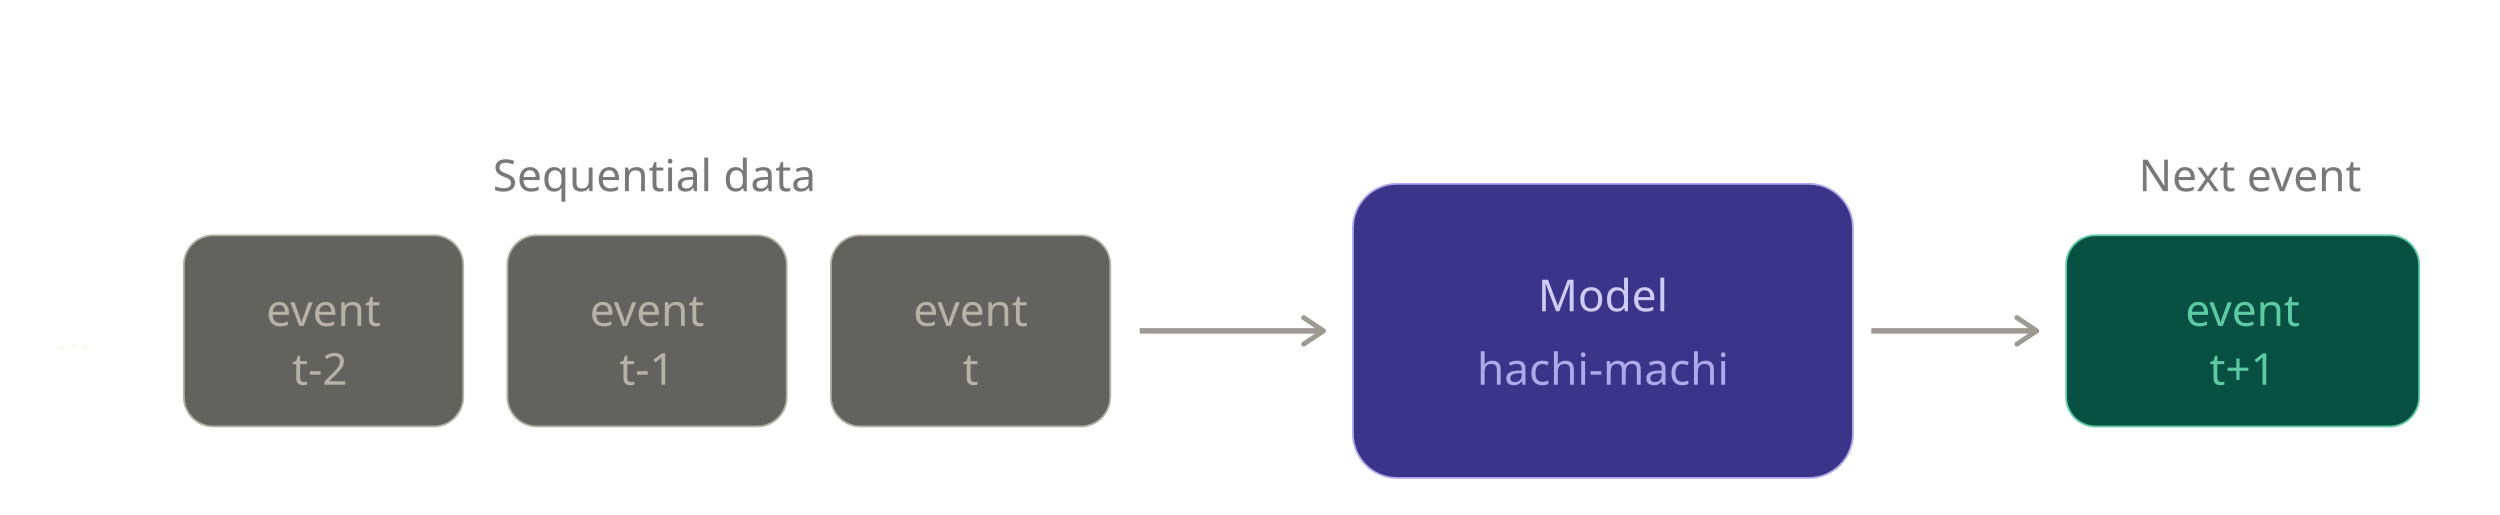
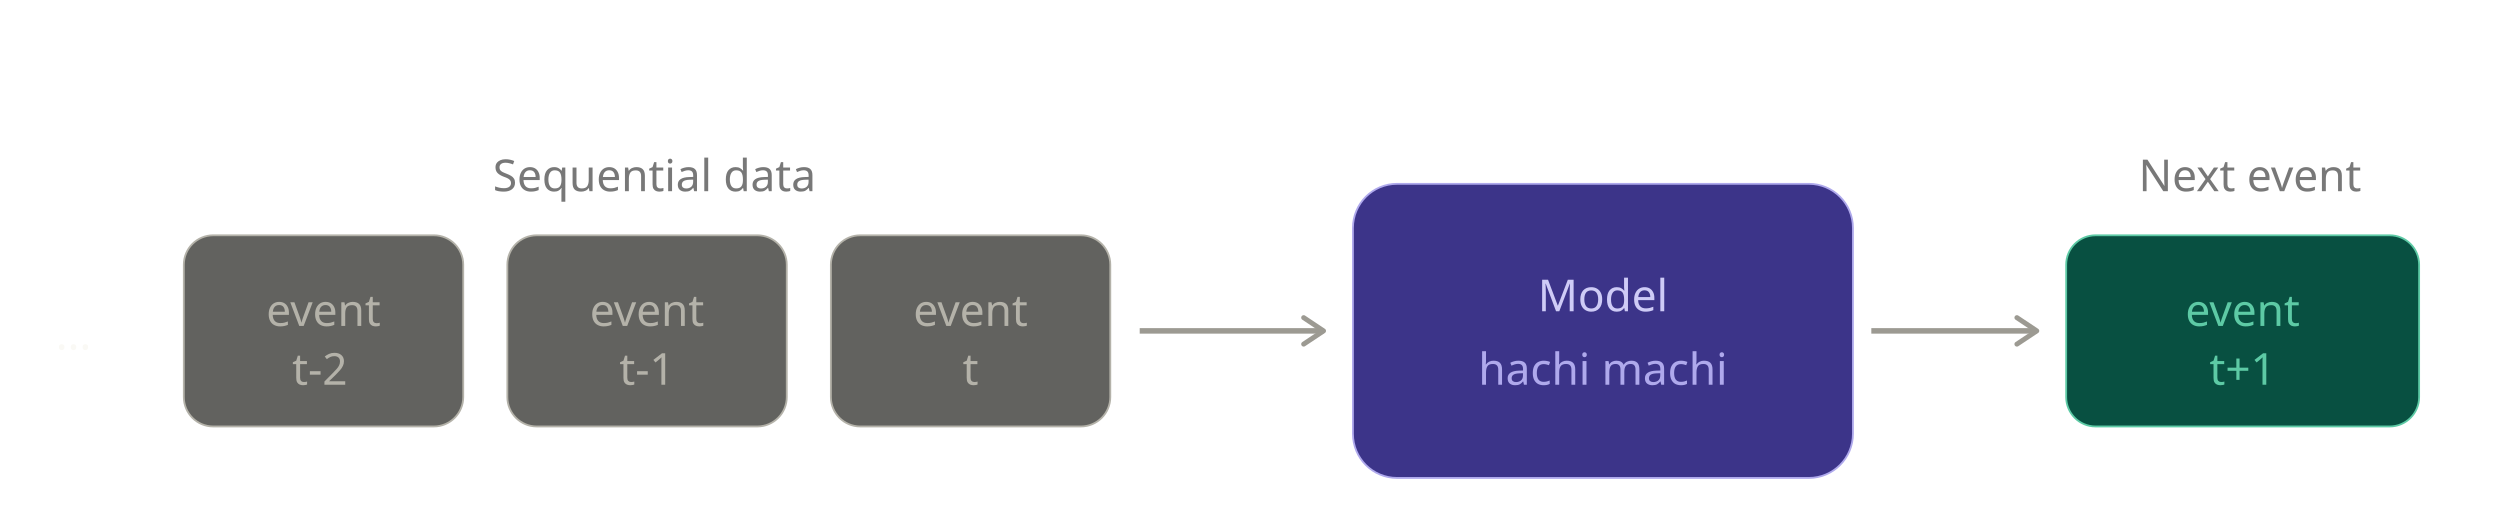
<svg xmlns="http://www.w3.org/2000/svg" width="100%" viewBox="0 0 680 140" role="img">
  <defs>
    <marker id="arrow" viewBox="0 0 10 10" refX="8" refY="5" markerWidth="6" markerHeight="6" orient="auto-start-reverse">
      <path d="M2 1L8 5L2 9" fill="none" stroke="context-stroke" stroke-width="1.5" stroke-linecap="round" stroke-linejoin="round" />
    </marker>
  </defs>
  <text x="178" y="52" text-anchor="middle" style="fill:rgb(120, 120, 120);stroke:none;color:rgb(251, 251, 254);stroke-width:1px;stroke-linecap:butt;stroke-linejoin:miter;opacity:1;font-family:JetBrains Mono">Sequential
    data</text>
  <text x="20" y="94" text-anchor="middle" dominant-baseline="central" style="fill:rgb(250, 249, 245);stroke:none;color:rgb(251, 251, 254);stroke-width:1px;stroke-linecap:butt;stroke-linejoin:miter;opacity:1;font-family:JetBrains Mono">···</text>
  <g style="fill:rgb(0, 0, 0);stroke:none;color:rgb(251, 251, 254);stroke-width:1px;stroke-linecap:butt;stroke-linejoin:miter;opacity:1;font-family:JetBrains Mono">
    <rect x="50" y="64" width="76" height="52" rx="8" stroke-width="0.5" style="fill:rgb(98, 98, 95);stroke:rgb(180, 178, 169);color:rgb(251, 251, 254);stroke-width:0.5px;stroke-linecap:butt;stroke-linejoin:miter;opacity:1;font-family:JetBrains Mono" />
    <text x="88" y="84" text-anchor="middle" dominant-baseline="central" style="fill:rgb(180, 178, 169);stroke:none;color:rgb(251, 251, 254);stroke-width:1px;stroke-linecap:butt;stroke-linejoin:miter;opacity:1;font-family:JetBrains Mono">event</text>
    <text x="87" y="100" text-anchor="middle" dominant-baseline="central" style="fill:rgb(180, 178, 169);stroke:none;color:rgb(251, 251, 254);stroke-width:1px;stroke-linecap:butt;stroke-linejoin:miter;opacity:1;font-family:JetBrains Mono">t-2</text>
  </g>
  <g style="fill:rgb(0, 0, 0);stroke:none;color:rgb(251, 251, 254);stroke-width:1px;stroke-linecap:butt;stroke-linejoin:miter;opacity:1;font-family:JetBrains Mono">
    <rect x="138" y="64" width="76" height="52" rx="8" stroke-width="0.5" style="fill:rgb(98, 98, 95);stroke:rgb(180, 178, 169);color:rgb(251, 251, 254);stroke-width:0.5px;stroke-linecap:butt;stroke-linejoin:miter;opacity:1;font-family:JetBrains Mono" />
    <text x="176" y="84" text-anchor="middle" dominant-baseline="central" style="fill:rgb(180, 178, 169);stroke:none;color:rgb(251, 251, 254);stroke-width:1px;stroke-linecap:butt;stroke-linejoin:miter;opacity:1;font-family:JetBrains Mono">event</text>
    <text x="176" y="100" text-anchor="middle" dominant-baseline="central" style="fill:rgb(180, 178, 169);stroke:none;color:rgb(251, 251, 254);stroke-width:1px;stroke-linecap:butt;stroke-linejoin:miter;opacity:1;font-family:JetBrains Mono">t-1</text>
  </g>
  <g style="fill:rgb(0, 0, 0);stroke:none;color:rgb(251, 251, 254);stroke-width:1px;stroke-linecap:butt;stroke-linejoin:miter;opacity:1;font-family:JetBrains Mono">
    <rect x="226" y="64" width="76" height="52" rx="8" stroke-width="0.5" style="fill:rgb(98, 98, 95);stroke:rgb(180, 178, 169);color:rgb(251, 251, 254);stroke-width:0.5px;stroke-linecap:butt;stroke-linejoin:miter;opacity:1;font-family:JetBrains Mono" />
    <text x="264" y="84" text-anchor="middle" dominant-baseline="central" style="fill:rgb(180, 178, 169);stroke:none;color:rgb(251, 251, 254);stroke-width:1px;stroke-linecap:butt;stroke-linejoin:miter;opacity:1;font-family:JetBrains Mono">event</text>
    <text x="264" y="100" text-anchor="middle" dominant-baseline="central" style="fill:rgb(180, 178, 169);stroke:none;color:rgb(251, 251, 254);stroke-width:1px;stroke-linecap:butt;stroke-linejoin:miter;opacity:1;font-family:JetBrains Mono">t</text>
  </g>
  <line x1="310" y1="90" x2="360" y2="90" marker-end="url(#arrow)" stroke-width="1.5" style="fill:none;stroke:rgb(156, 154, 146);color:rgb(251, 251, 254);stroke-width:1.5px;stroke-linecap:butt;stroke-linejoin:miter;opacity:1;font-family:JetBrains Mono" />
  <g style="fill:rgb(0, 0, 0);stroke:none;color:rgb(251, 251, 254);stroke-width:1px;stroke-linecap:butt;stroke-linejoin:miter;opacity:1;font-family:JetBrains Mono">
    <rect x="368" y="50" width="136" height="80" rx="12" stroke-width="0.5" style="fill:rgb(60, 52, 137);stroke:rgb(175, 169, 236);color:rgb(251, 251, 254);stroke-width:0.5px;stroke-linecap:butt;stroke-linejoin:miter;opacity:1;font-family:JetBrains Mono" />
    <text x="436" y="80" text-anchor="middle" dominant-baseline="central" style="fill:rgb(206, 203, 246);stroke:none;color:rgb(251, 251, 254);stroke-width:1px;stroke-linecap:butt;stroke-linejoin:miter;opacity:1;font-family:JetBrains Mono">Model</text>
-     <text x="436" y="100" text-anchor="middle" dominant-baseline="central" style="fill:rgb(175, 169, 236);stroke:none;color:rgb(251, 251, 254);stroke-width:1px;stroke-linecap:butt;stroke-linejoin:miter;opacity:1;font-family:JetBrains Mono">hachi-machi</text>
+     <text x="436" y="100" text-anchor="middle" dominant-baseline="central" style="fill:rgb(175, 169, 236);stroke:none;color:rgb(251, 251, 254);stroke-width:1px;stroke-linecap:butt;stroke-linejoin:miter;opacity:1;font-family:JetBrains Mono">hachi machi</text>
  </g>
  <line x1="509" y1="90" x2="554" y2="90" marker-end="url(#arrow)" stroke-width="1.5" style="fill:none;stroke:rgb(156, 154, 146);color:rgb(251, 251, 254);stroke-width:1.5px;stroke-linecap:butt;stroke-linejoin:miter;opacity:1;font-family:JetBrains Mono" />
  <text x="612" y="52" text-anchor="middle" style="fill:rgb(120, 120, 120);stroke:none;color:rgb(251, 251, 254);stroke-width:1px;stroke-linecap:butt;stroke-linejoin:miter;opacity:1;font-family:JetBrains Mono">Next
    event</text>
  <g style="fill:rgb(0, 0, 0);stroke:none;color:rgb(251, 251, 254);stroke-width:1px;stroke-linecap:butt;stroke-linejoin:miter;opacity:1;font-family:JetBrains Mono">
    <rect x="562" y="64" width="96" height="52" rx="8" stroke-width="0.5" style="fill:rgb(8, 80, 65);stroke:rgb(93, 202, 165);color:rgb(251, 251, 254);stroke-width:0.5px;stroke-linecap:butt;stroke-linejoin:miter;opacity:1;font-family:JetBrains Mono" />
    <text x="610" y="84" text-anchor="middle" dominant-baseline="central" style="fill:rgb(93, 202, 165);stroke:none;color:rgb(251, 251, 254);stroke-width:1px;stroke-linecap:butt;stroke-linejoin:miter;opacity:1;font-family:JetBrains Mono">event</text>
    <text x="610" y="100" text-anchor="middle" dominant-baseline="central" style="fill:rgb(93, 202, 165);stroke:none;color:rgb(251, 251, 254);stroke-width:1px;stroke-linecap:butt;stroke-linejoin:miter;opacity:1;font-family:JetBrains Mono">t+1</text>
  </g>
</svg>
